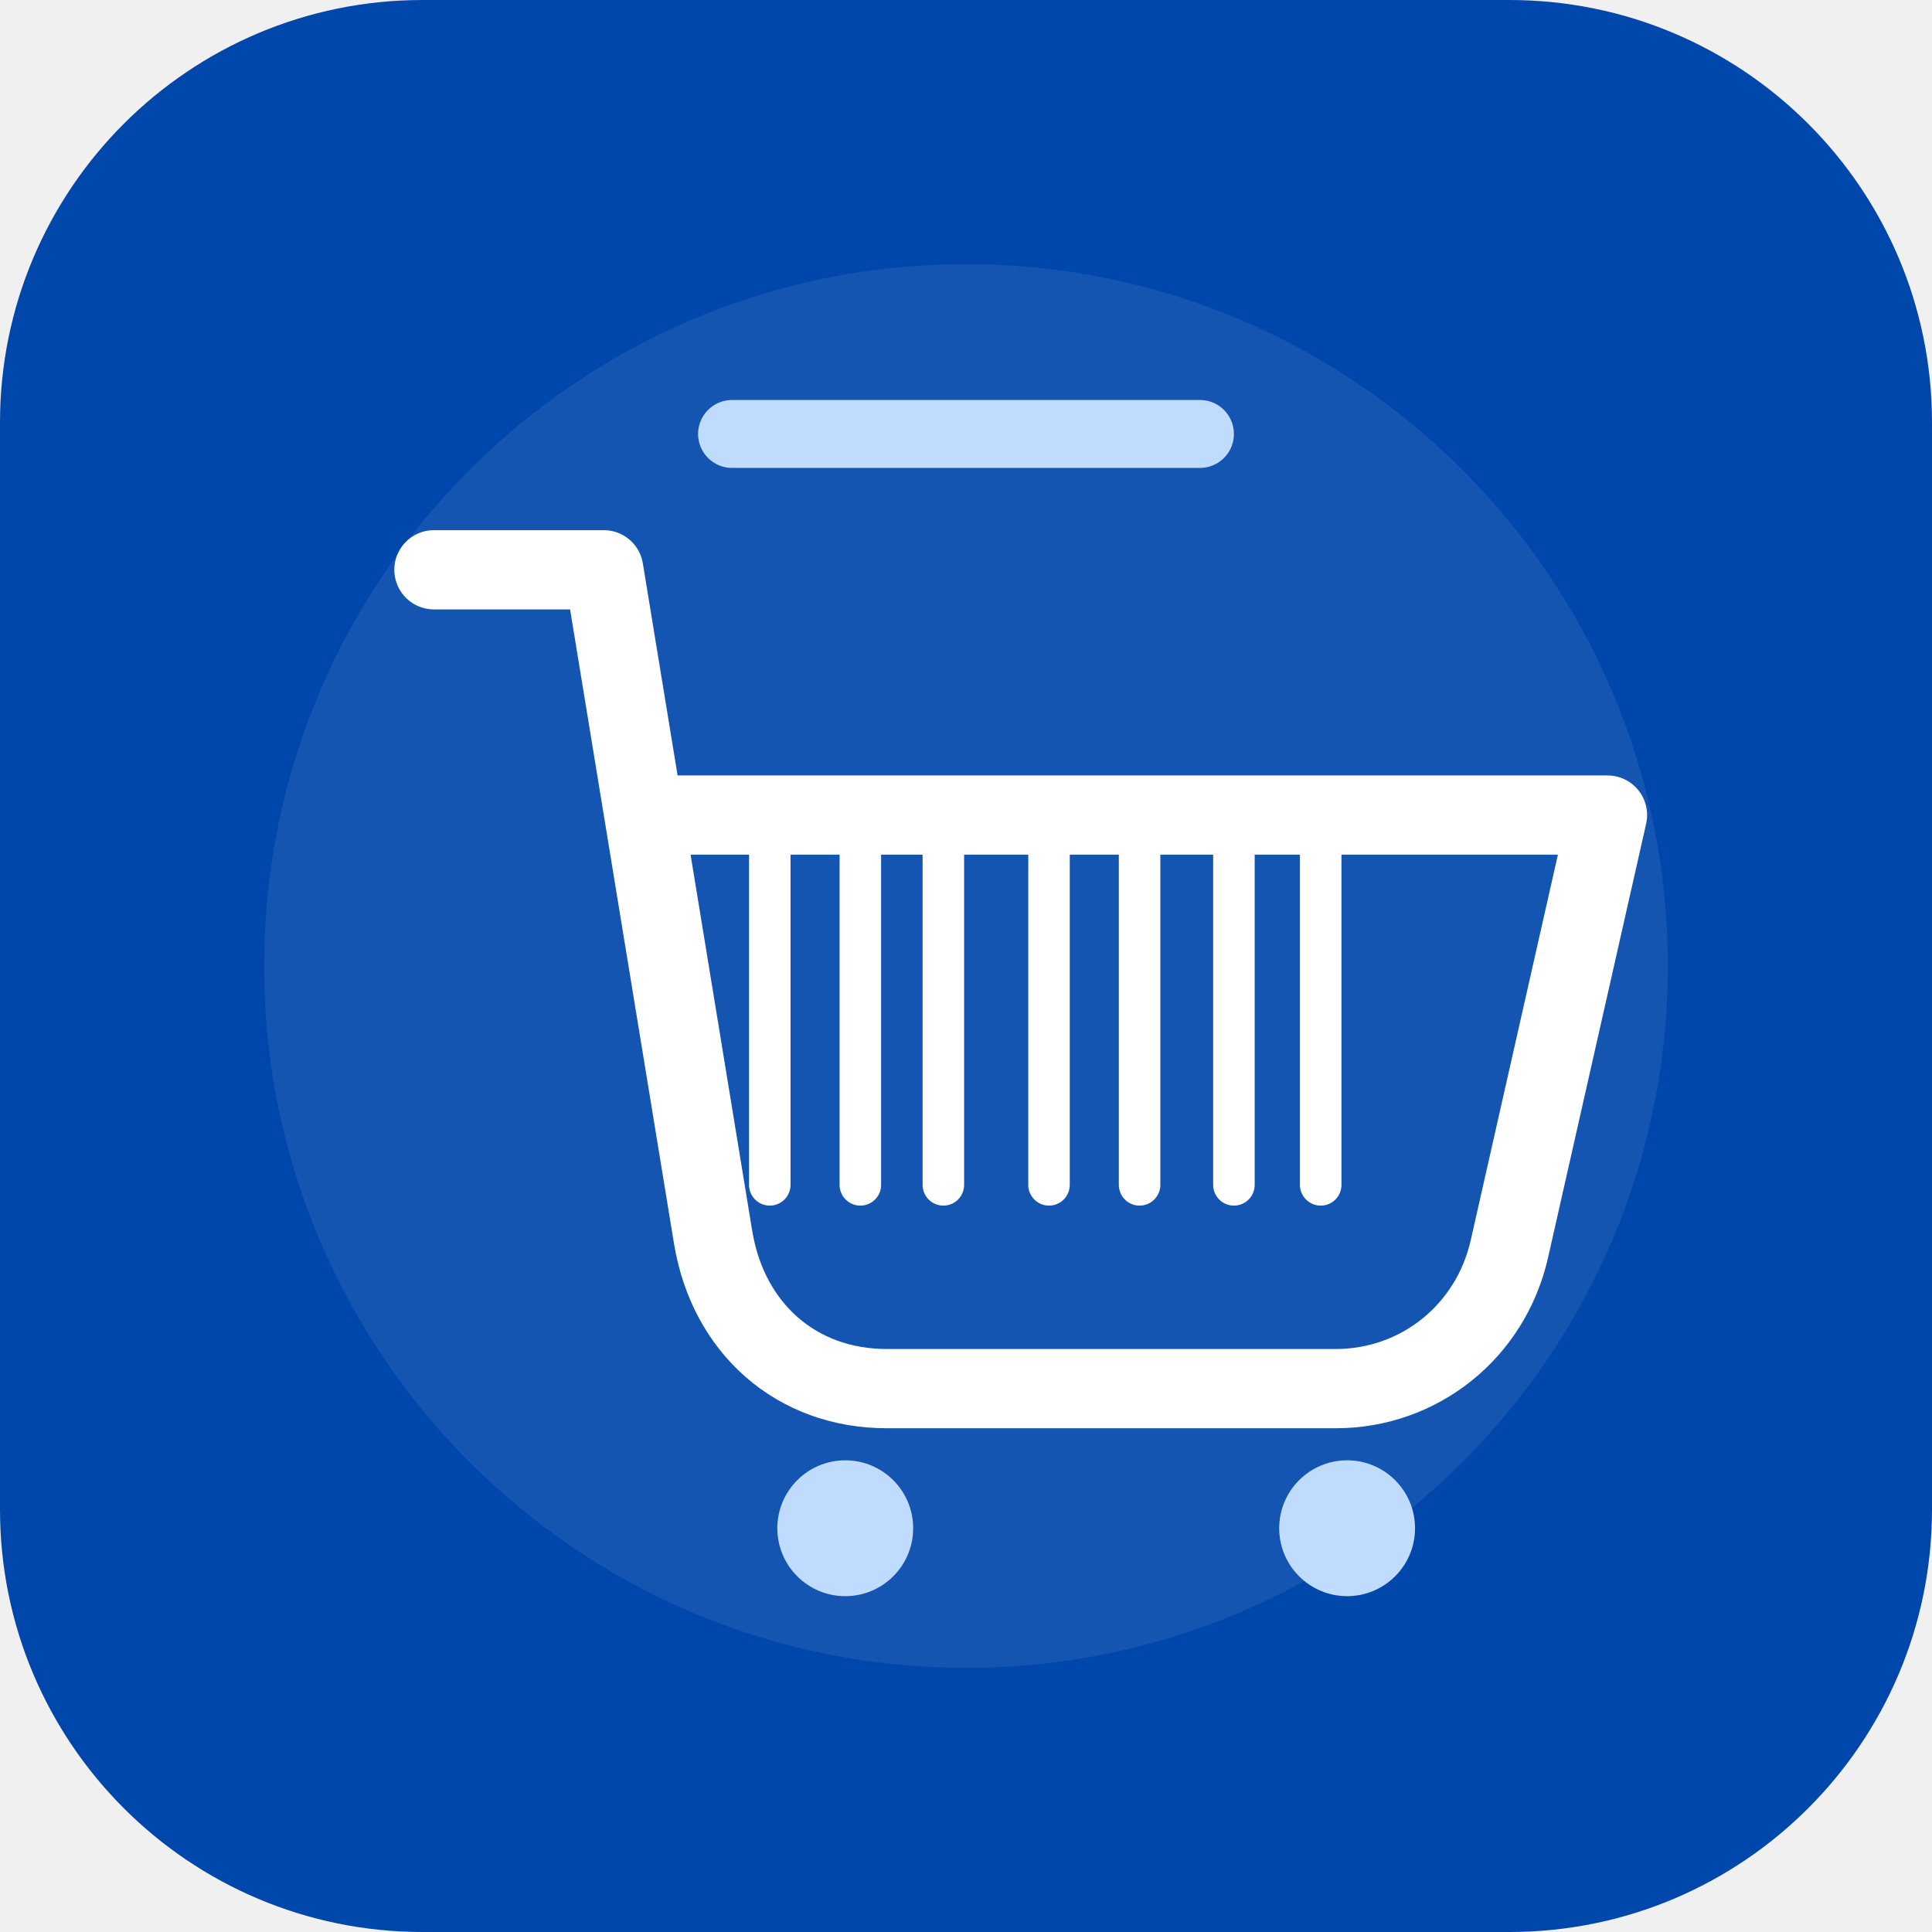
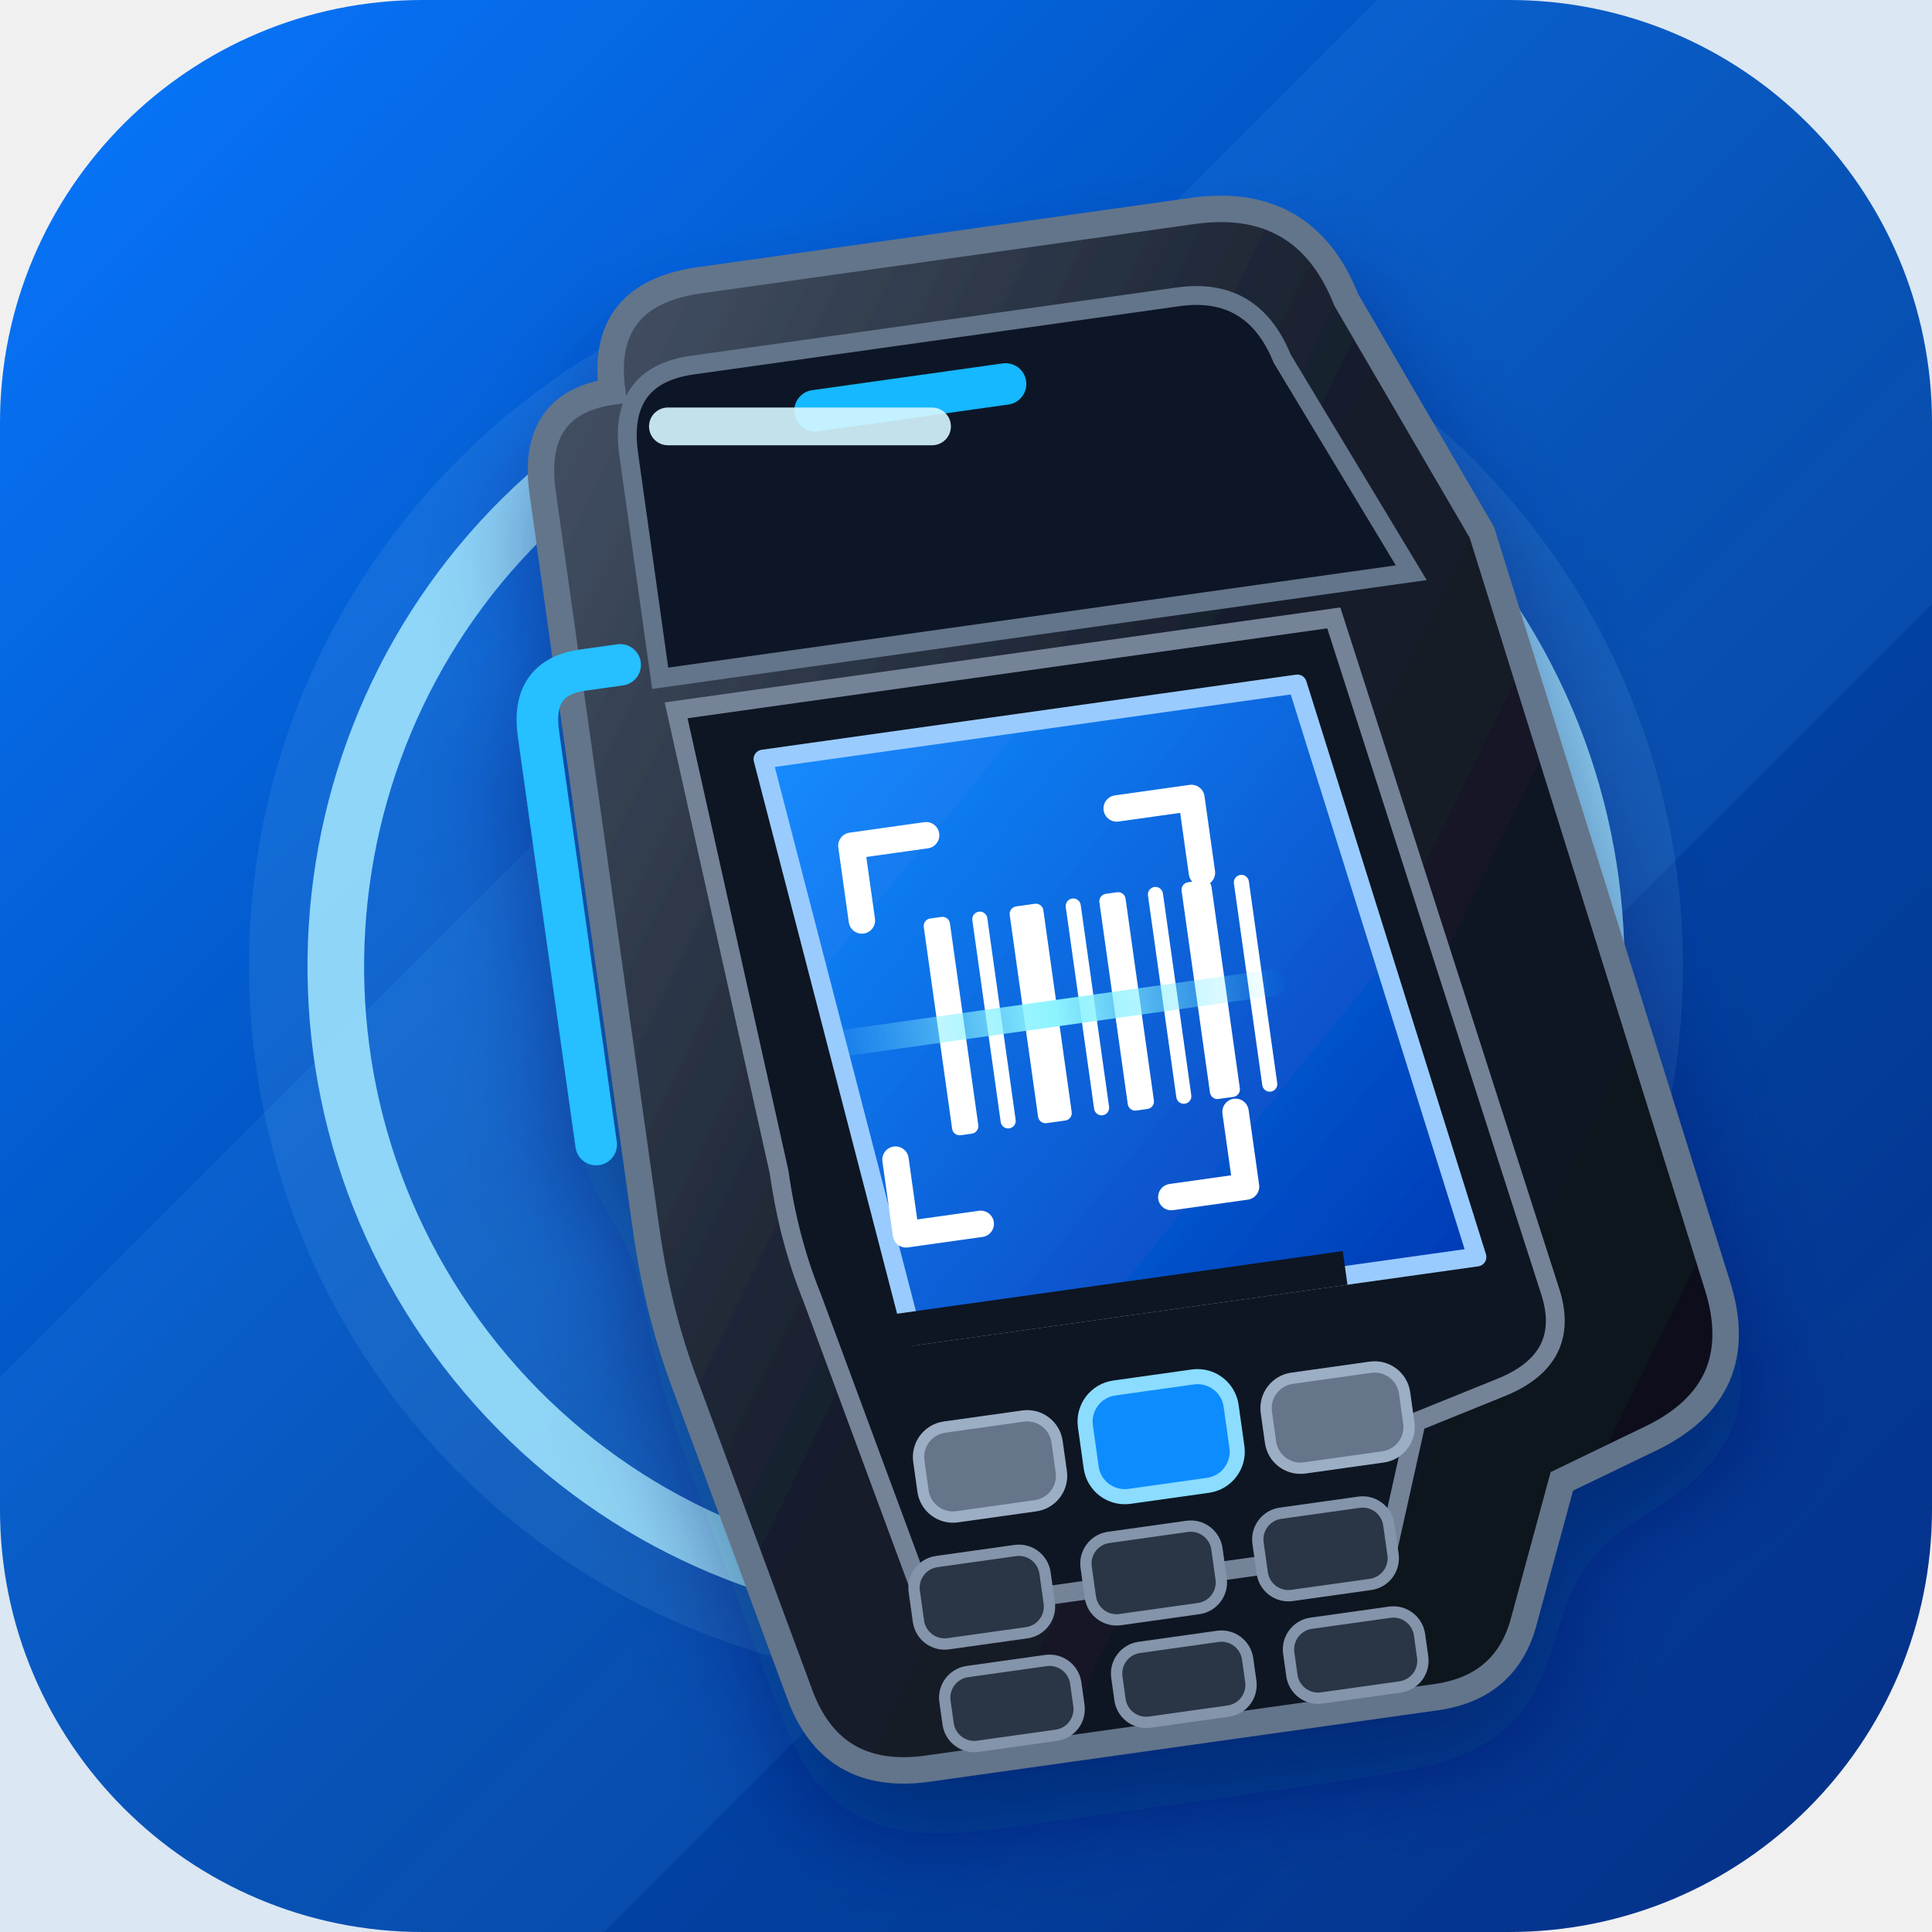
- <svg xmlns="http://www.w3.org/2000/svg" width="512" height="512" viewBox="0 0 512 512" role="img" aria-label="Coleta IDEAL">
-   <rect width="512" height="512" rx="112" fill="#0047AB" />
-   <circle cx="256" cy="256" r="186" fill="#ffffff" opacity=".08" />
-   <path d="M115 151h45l29 177c4 24 22 40 46 40h119c22 0 41-15 46-37l26-115H174" fill="none" stroke="#ffffff" stroke-width="21" stroke-linecap="round" stroke-linejoin="round" />
-   <path d="M204 222v92M228 222v92M250 222v92M278 222v92M302 222v92M327 222v92M350 222v92" stroke="#ffffff" stroke-width="11" stroke-linecap="round" />
-   <circle cx="224" cy="405" r="18" fill="#bfdbfe" />
-   <circle cx="357" cy="405" r="18" fill="#bfdbfe" />
-   <path d="M194 115h124" stroke="#bfdbfe" stroke-width="18" stroke-linecap="round" />
+ <svg xmlns="http://www.w3.org/2000/svg" width="512" height="512" viewBox="0 0 512 512">
+   <defs>
+     <linearGradient id="bg" x1="0" y1="0" x2="1" y2="1">
+       <stop stop-color="#0878ff" />
+       <stop offset=".55" stop-color="#0047ab" />
+       <stop offset="1" stop-color="#062f85" />
+     </linearGradient>
+     <linearGradient id="screen" x1="0" y1="0" x2="1" y2="1">
+       <stop stop-color="#168bff" />
+       <stop offset="1" stop-color="#003bb5" />
+     </linearGradient>
+     <linearGradient id="device" x1="0" y1="0" x2="1" y2="1">
+       <stop stop-color="#485569" />
+       <stop offset=".45" stop-color="#171f2d" />
+       <stop offset="1" stop-color="#080d16" />
+     </linearGradient>
+     <linearGradient id="beam" x1="0" y1="0" x2="1" y2="0">
+       <stop stop-color="#73e7ff" stop-opacity="0" />
+       <stop offset=".5" stop-color="#8df4ff" />
+       <stop offset="1" stop-color="#73e7ff" stop-opacity="0" />
+     </linearGradient>
+     <filter id="shadow" x="-30%" y="-30%" width="160%" height="170%">
+       <feDropShadow dx="0" dy="15" stdDeviation="13" flood-color="#001b52" flood-opacity=".45" />
+     </filter>
+   </defs>
+   <rect width="512" height="512" rx="112" fill="url(#bg)" />
+   <path d="M0 365 365 0h147v160L160 512H0Z" fill="#39a5ff" opacity=".12" />
+   <circle cx="256" cy="256" r="190" fill="#a9e8ff" opacity=".09" />
+   <circle cx="256" cy="256" r="167" fill="none" stroke="#a5e9ff" stroke-width="15" opacity=".85" stroke-dasharray="780 270" stroke-linecap="round" transform="rotate(-36 256 256)" />
+   <g filter="url(#shadow)" transform="rotate(-8 265 260)">
+     <path d="M185 91 Q185 65 212 65h132q30 0 37 29l27 66 34 206q5 29-23 38l-25 8-15 35q-7 17-26 17H217q-26 0-31-25l-19-87q-4-19-4-40V115q0-24 22-24Z" fill="url(#device)" stroke="#64748b" stroke-width="7" />
+     <path d="M207 87h130q20 0 25 20l26 61H187V108q0-21 20-21Z" fill="#101827" stroke="#64748b" stroke-width="5" />
+     <rect x="232" y="98" width="62" height="11" rx="5.5" fill="#12b8ff" />
+     <path d="M190 177h176l32 185q3 18-16 23l-24 6-12 32H223l-19-87q-4-16-4-34Z" fill="#0c1422" stroke="#758398" stroke-width="5" />
+     <path d="M211 193h143l26 157H229Z" fill="url(#screen)" stroke="#9acbff" stroke-width="5" stroke-linejoin="round" />
+     <path d="M231 219h20m-20 0v20m91-20h-20m20 0v20M231 323h20m-20 0v-20m91 20h-20m20 0v-20" fill="none" stroke="#fff" stroke-width="7" stroke-linecap="round" />
+     <g fill="#fff">
+       <rect x="247" y="241" width="7" height="58" rx="2" />
+       <rect x="260" y="241" width="4" height="58" rx="2" />
+       <rect x="270" y="241" width="9" height="58" rx="2" />
+       <rect x="285" y="241" width="4" height="58" rx="2" />
+       <rect x="294" y="241" width="7" height="58" rx="2" />
+       <rect x="307" y="241" width="4" height="58" rx="2" />
+       <rect x="316" y="241" width="8" height="58" rx="2" />
+       <rect x="330" y="241" width="4" height="58" rx="2" />
+     </g>
+     <rect x="216" y="267" width="124" height="7" rx="3.5" fill="url(#beam)" />
+     <path d="M211 348h134" stroke="#0c1422" stroke-width="9" />
+     <rect x="226" y="375" width="37" height="24" rx="8" fill="#66758a" stroke="#9caec4" stroke-width="3" />
+     <rect x="271" y="371" width="39" height="29" rx="9" fill="#078cff" stroke="#8bdcff" stroke-width="4" />
+     <rect x="319" y="375" width="37" height="24" rx="8" fill="#66758a" stroke="#9caec4" stroke-width="3" />
+     <g fill="#2b3545" stroke="#8494aa" stroke-width="3">
+       <rect x="220" y="410" width="35" height="22" rx="7" />
+       <rect x="266" y="410" width="35" height="22" rx="7" />
+       <rect x="312" y="410" width="35" height="22" rx="7" />
+       <rect x="224" y="440" width="35" height="20" rx="7" />
+       <rect x="270" y="440" width="35" height="20" rx="7" />
+       <rect x="316" y="440" width="35" height="20" rx="7" />
+     </g>
+     <path d="M177 163h-10q-14 0-14 15v110" fill="none" stroke="#25bfff" stroke-width="11" stroke-linecap="round" />
+   </g>
+   <path d="M177 113h70" stroke="#d7f7ff" stroke-width="10" stroke-linecap="round" opacity=".9" />
</svg>
